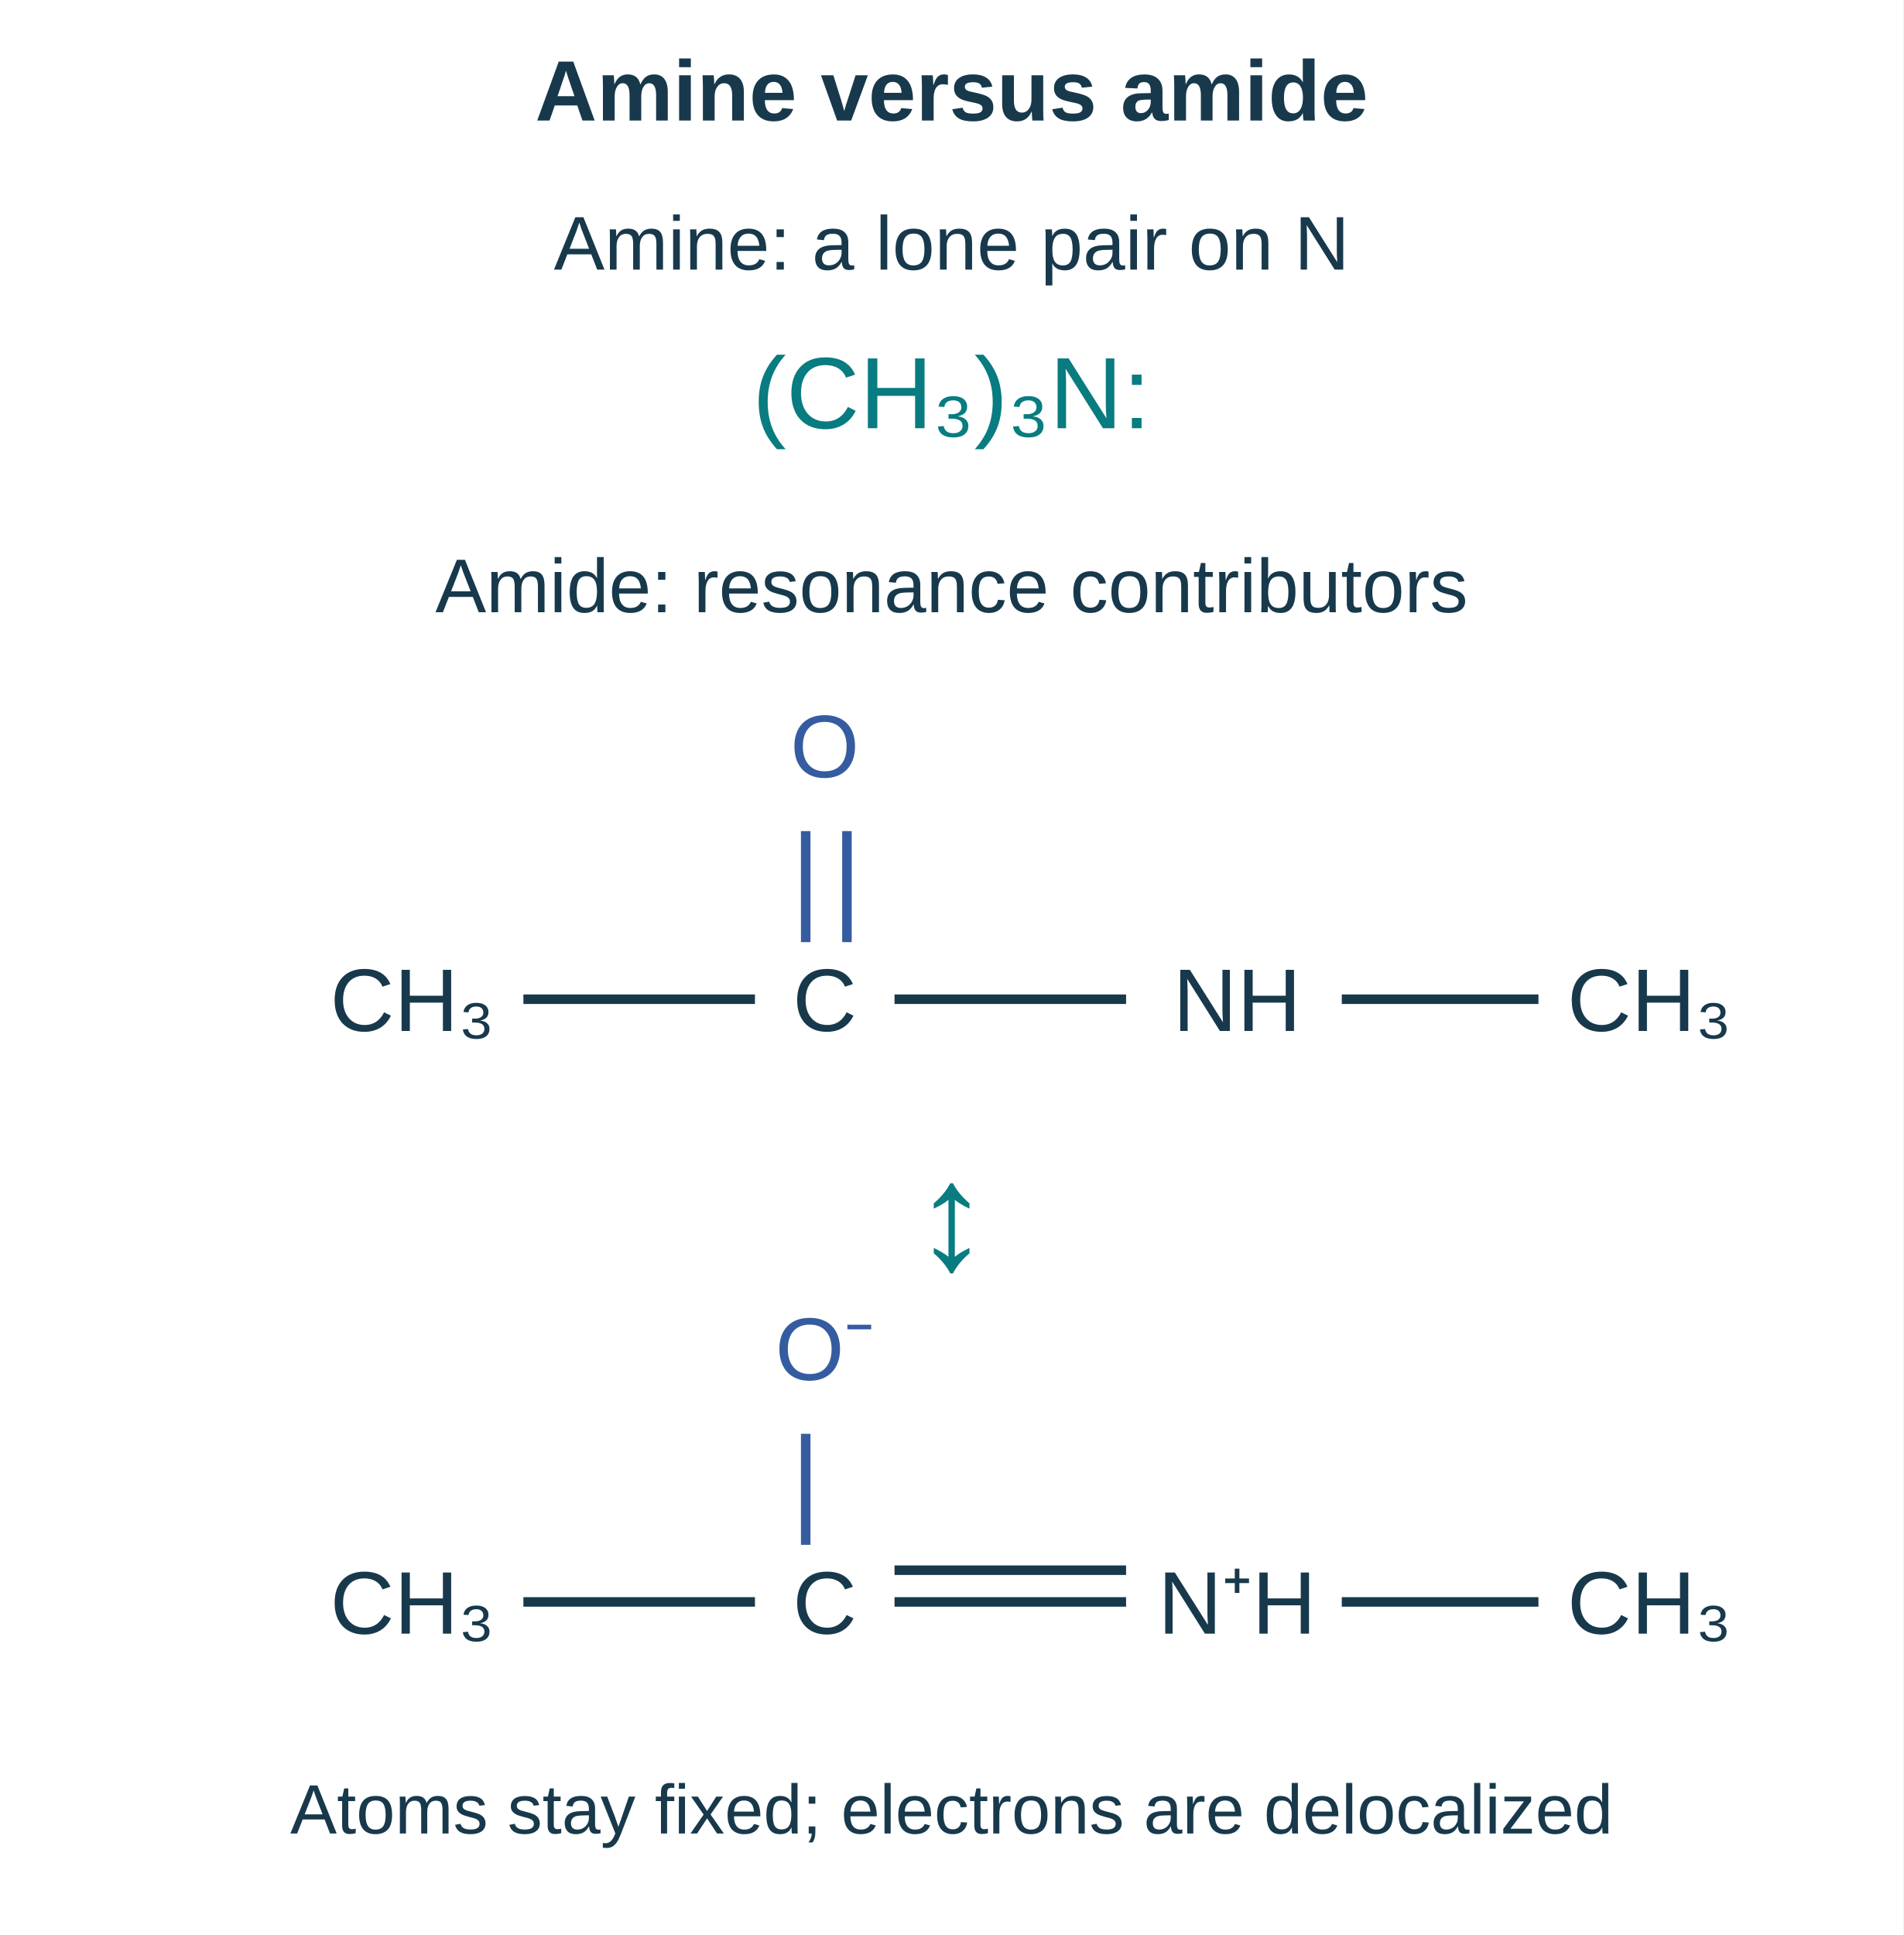
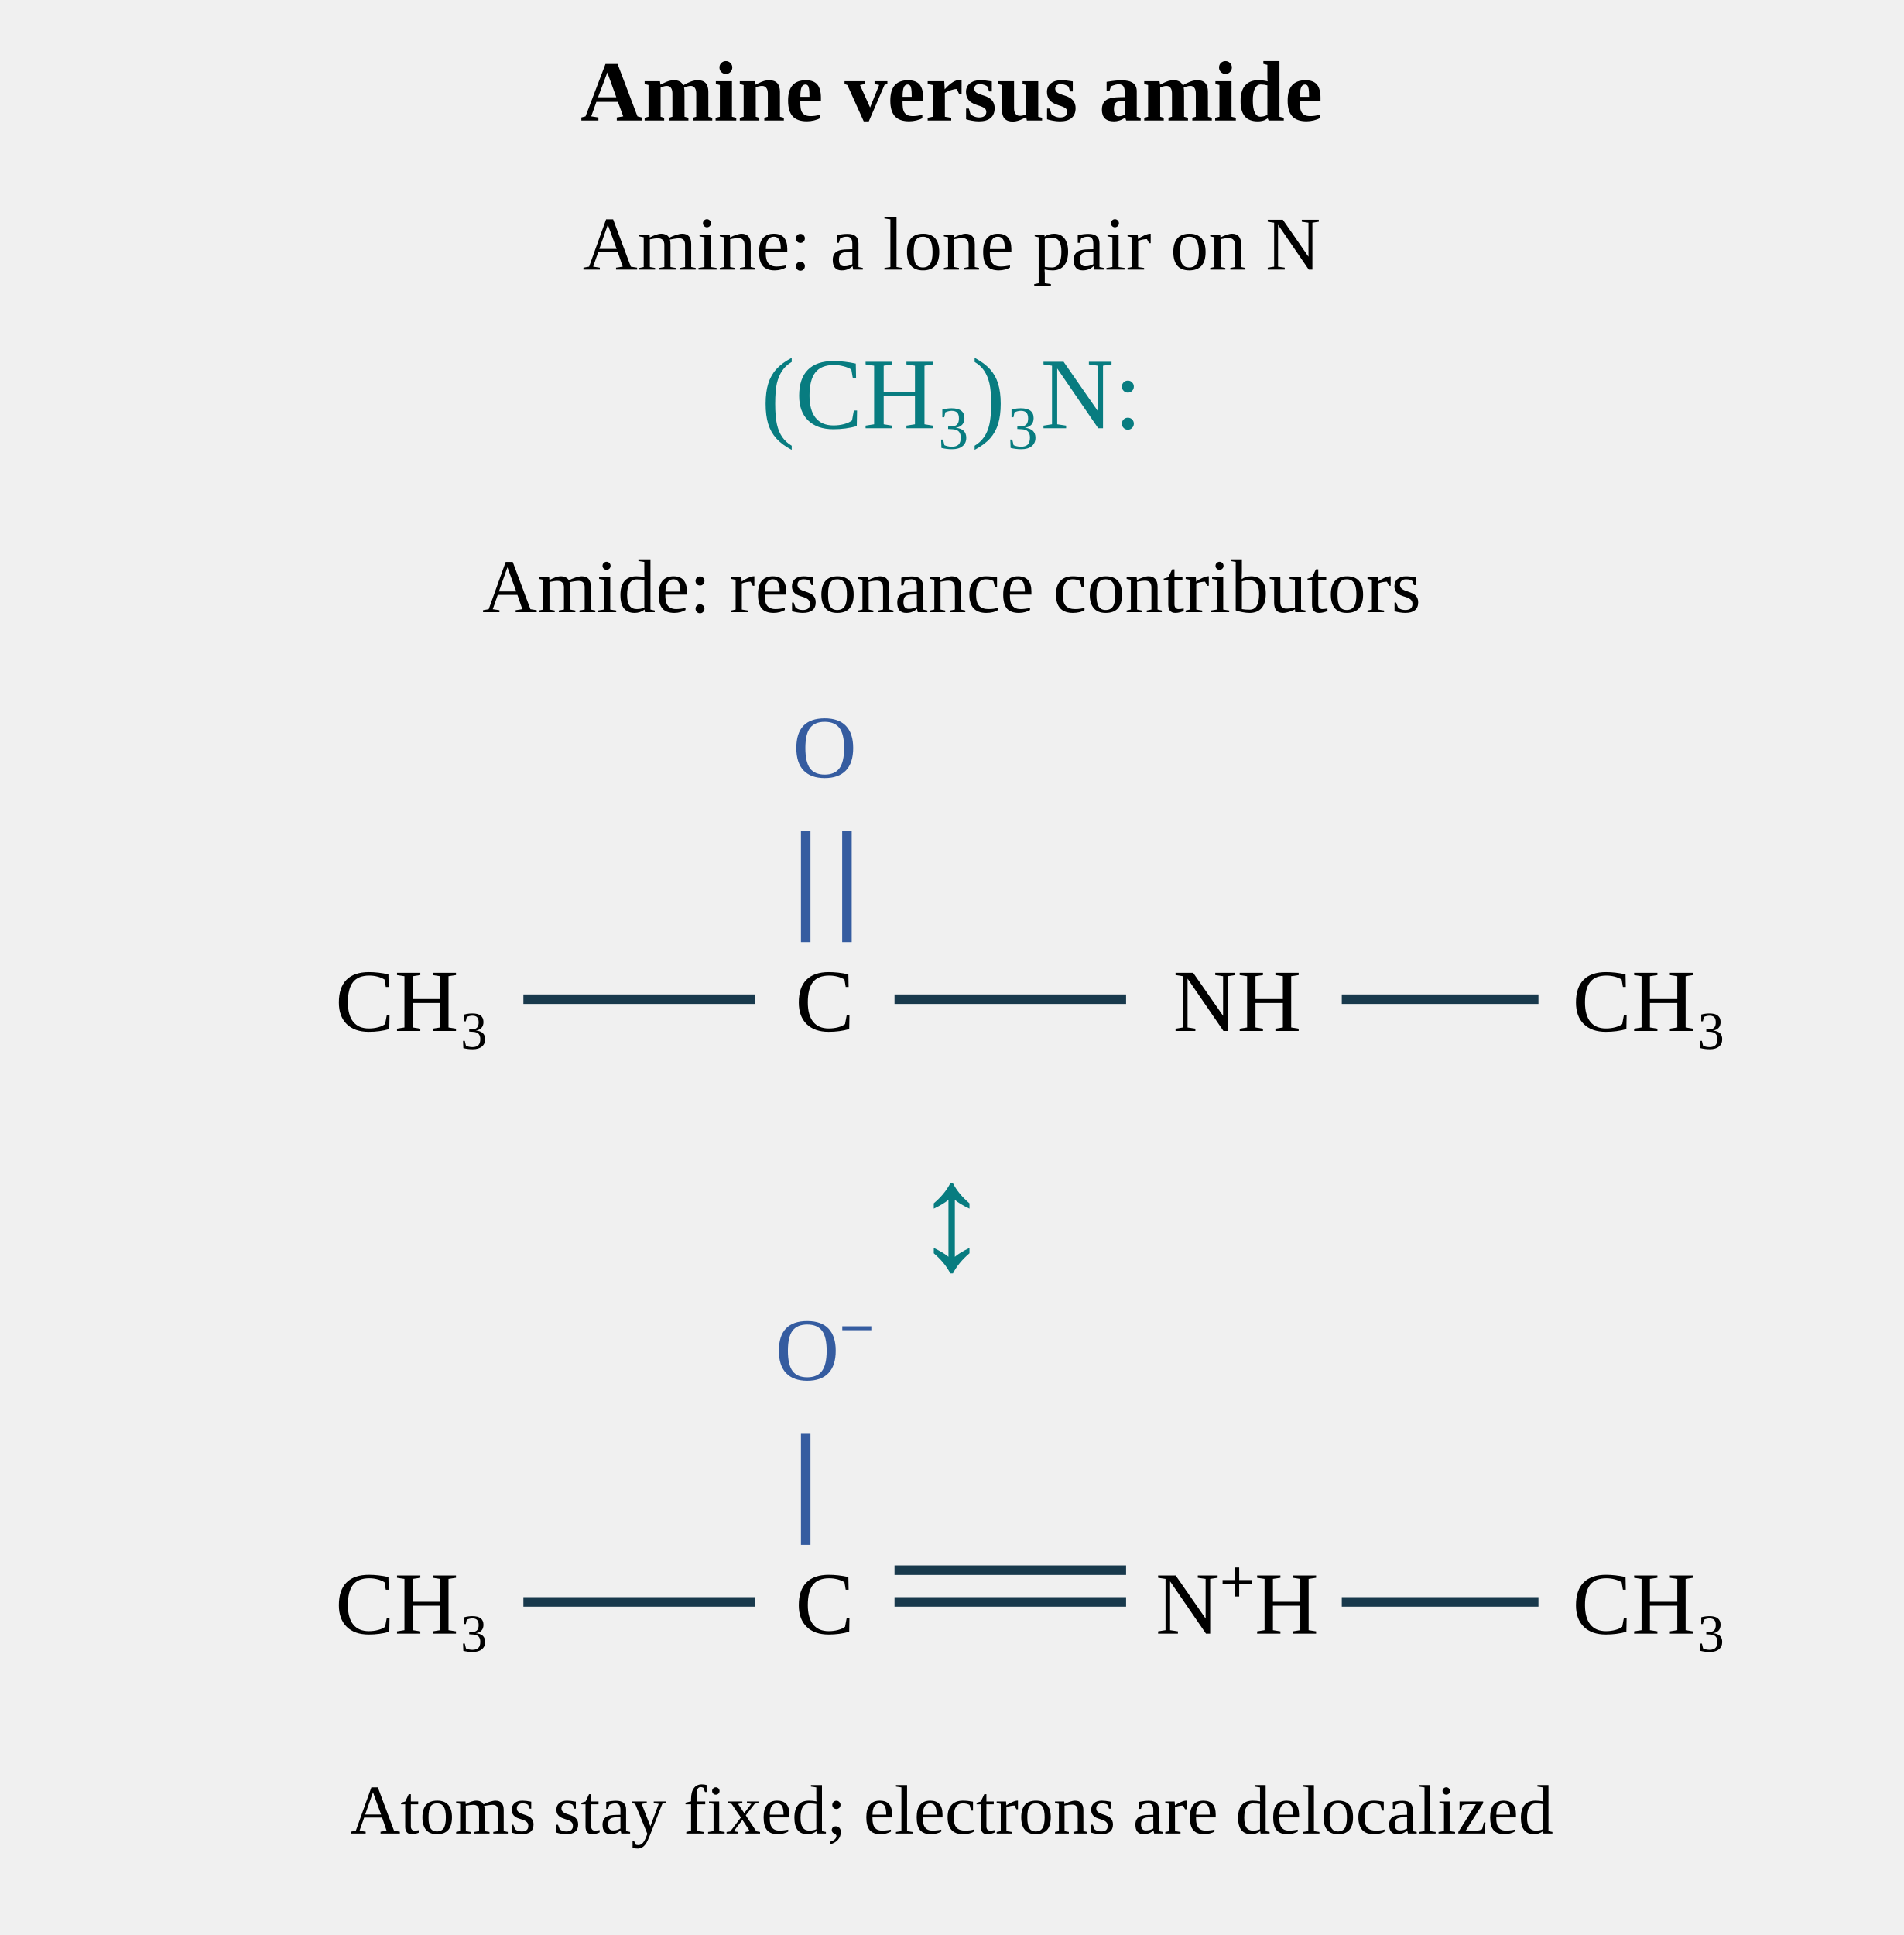
- <svg xmlns="http://www.w3.org/2000/svg" viewBox="0 0 600 610" role="img" aria-labelledby="title">
+ <svg xmlns="http://www.w3.org/2000/svg" id="disegno" viewBox="0 0 600 610" role="img" aria-labelledby="title">
  <defs>
    <marker id="a" markerWidth="8" markerHeight="8" refX="7" refY="4" orient="auto">
      <path d="M0 0 L8 4 L0 8 Z" fill="#087c80" />
    </marker>
  </defs>
-   <rect width="600" height="610" fill="white" />
-   <text x="300" y="38" text-anchor="middle" font-family="Arial, sans-serif" font-size="27" font-weight="700" fill="#18394c">Amine versus amide</text>
-   <text x="300" y="85" text-anchor="middle" font-family="Arial, sans-serif" font-size="24" font-weight="400" fill="#18394c">Amine: a lone pair on N</text>
-   <text x="300" y="135" text-anchor="middle" font-family="Arial, sans-serif" font-size="32" font-weight="400" fill="#087c80">(CH₃)₃N:</text>
-   <text x="300" y="193" text-anchor="middle" font-family="Arial, sans-serif" font-size="24" font-weight="400" fill="#18394c">Amide: resonance contributors</text>
-   <text x="130" y="325" text-anchor="middle" font-family="Arial, sans-serif" font-size="28" font-weight="400" fill="#18394c">CH₃</text>
-   <text x="260" y="325" text-anchor="middle" font-family="Arial, sans-serif" font-size="28" font-weight="400" fill="#18394c">C</text>
-   <text x="390" y="325" text-anchor="middle" font-family="Arial, sans-serif" font-size="28" font-weight="400" fill="#18394c">NH</text>
-   <text x="520" y="325" text-anchor="middle" font-family="Arial, sans-serif" font-size="28" font-weight="400" fill="#18394c">CH₃</text>
+   <text x="300" y="38" text-anchor="middle" font-size="27" font-weight="700" fill="currentColor">Amine versus amide</text>
+   <text x="300" y="85" text-anchor="middle" font-size="24" font-weight="400" fill="currentColor">Amine: a lone pair on N</text>
+   <text x="300" y="135" text-anchor="middle" font-size="32" font-weight="400" fill="#087c80">(CH₃)₃N:</text>
+   <text x="300" y="193" text-anchor="middle" font-size="24" font-weight="400" fill="currentColor">Amide: resonance contributors</text>
+   <text x="130" y="325" text-anchor="middle" font-size="28" font-weight="400" fill="currentColor">CH₃</text>
+   <text x="260" y="325" text-anchor="middle" font-size="28" font-weight="400" fill="currentColor">C</text>
+   <text x="390" y="325" text-anchor="middle" font-size="28" font-weight="400" fill="currentColor">NH</text>
+   <text x="520" y="325" text-anchor="middle" font-size="28" font-weight="400" fill="currentColor">CH₃</text>
  <line x1="165" y1="315" x2="238" y2="315" stroke="#18394c" stroke-width="3" />
  <line x1="282" y1="315" x2="355" y2="315" stroke="#18394c" stroke-width="3" />
  <line x1="423" y1="315" x2="485" y2="315" stroke="#18394c" stroke-width="3" />
-   <text x="260" y="245" text-anchor="middle" font-family="Arial, sans-serif" font-size="28" font-weight="400" fill="#355ca0">O</text>
+   <text x="260" y="245" text-anchor="middle" font-size="28" font-weight="400" fill="#355ca0">O</text>
  <line x1="254" y1="262" x2="254" y2="297" stroke="#355ca0" stroke-width="3" />
  <line x1="267" y1="262" x2="267" y2="297" stroke="#355ca0" stroke-width="3" />
-   <text x="130" y="515" text-anchor="middle" font-family="Arial, sans-serif" font-size="28" font-weight="400" fill="#18394c">CH₃</text>
-   <text x="260" y="515" text-anchor="middle" font-family="Arial, sans-serif" font-size="28" font-weight="400" fill="#18394c">C</text>
-   <text x="390" y="515" text-anchor="middle" font-family="Arial, sans-serif" font-size="28" font-weight="400" fill="#18394c">N⁺H</text>
-   <text x="520" y="515" text-anchor="middle" font-family="Arial, sans-serif" font-size="28" font-weight="400" fill="#18394c">CH₃</text>
+   <text x="130" y="515" text-anchor="middle" font-size="28" font-weight="400" fill="currentColor">CH₃</text>
+   <text x="260" y="515" text-anchor="middle" font-size="28" font-weight="400" fill="currentColor">C</text>
+   <text x="390" y="515" text-anchor="middle" font-size="28" font-weight="400" fill="currentColor">N⁺H</text>
+   <text x="520" y="515" text-anchor="middle" font-size="28" font-weight="400" fill="currentColor">CH₃</text>
  <line x1="165" y1="505" x2="238" y2="505" stroke="#18394c" stroke-width="3" />
  <line x1="282" y1="505" x2="355" y2="505" stroke="#18394c" stroke-width="3" />
  <line x1="423" y1="505" x2="485" y2="505" stroke="#18394c" stroke-width="3" />
-   <text x="260" y="435" text-anchor="middle" font-family="Arial, sans-serif" font-size="28" font-weight="400" fill="#355ca0">O⁻</text>
+   <text x="260" y="435" text-anchor="middle" font-size="28" font-weight="400" fill="#355ca0">O⁻</text>
  <line x1="254" y1="452" x2="254" y2="487" stroke="#355ca0" stroke-width="3" />
  <line x1="282" y1="495" x2="355" y2="495" stroke="#18394c" stroke-width="3" />
-   <text x="300" y="400" text-anchor="middle" font-family="Arial, sans-serif" font-size="48" font-weight="400" fill="#087c80">↕</text>
-   <text x="300" y="578" text-anchor="middle" font-family="Arial, sans-serif" font-size="22" font-weight="400" fill="#18394c">Atoms stay fixed; electrons are delocalized</text>
+   <text x="300" y="400" text-anchor="middle" font-size="48" font-weight="400" fill="#087c80">↕</text>
+   <text x="300" y="578" text-anchor="middle" font-size="22" font-weight="400" fill="currentColor">Atoms stay fixed; electrons are delocalized</text>
</svg>
